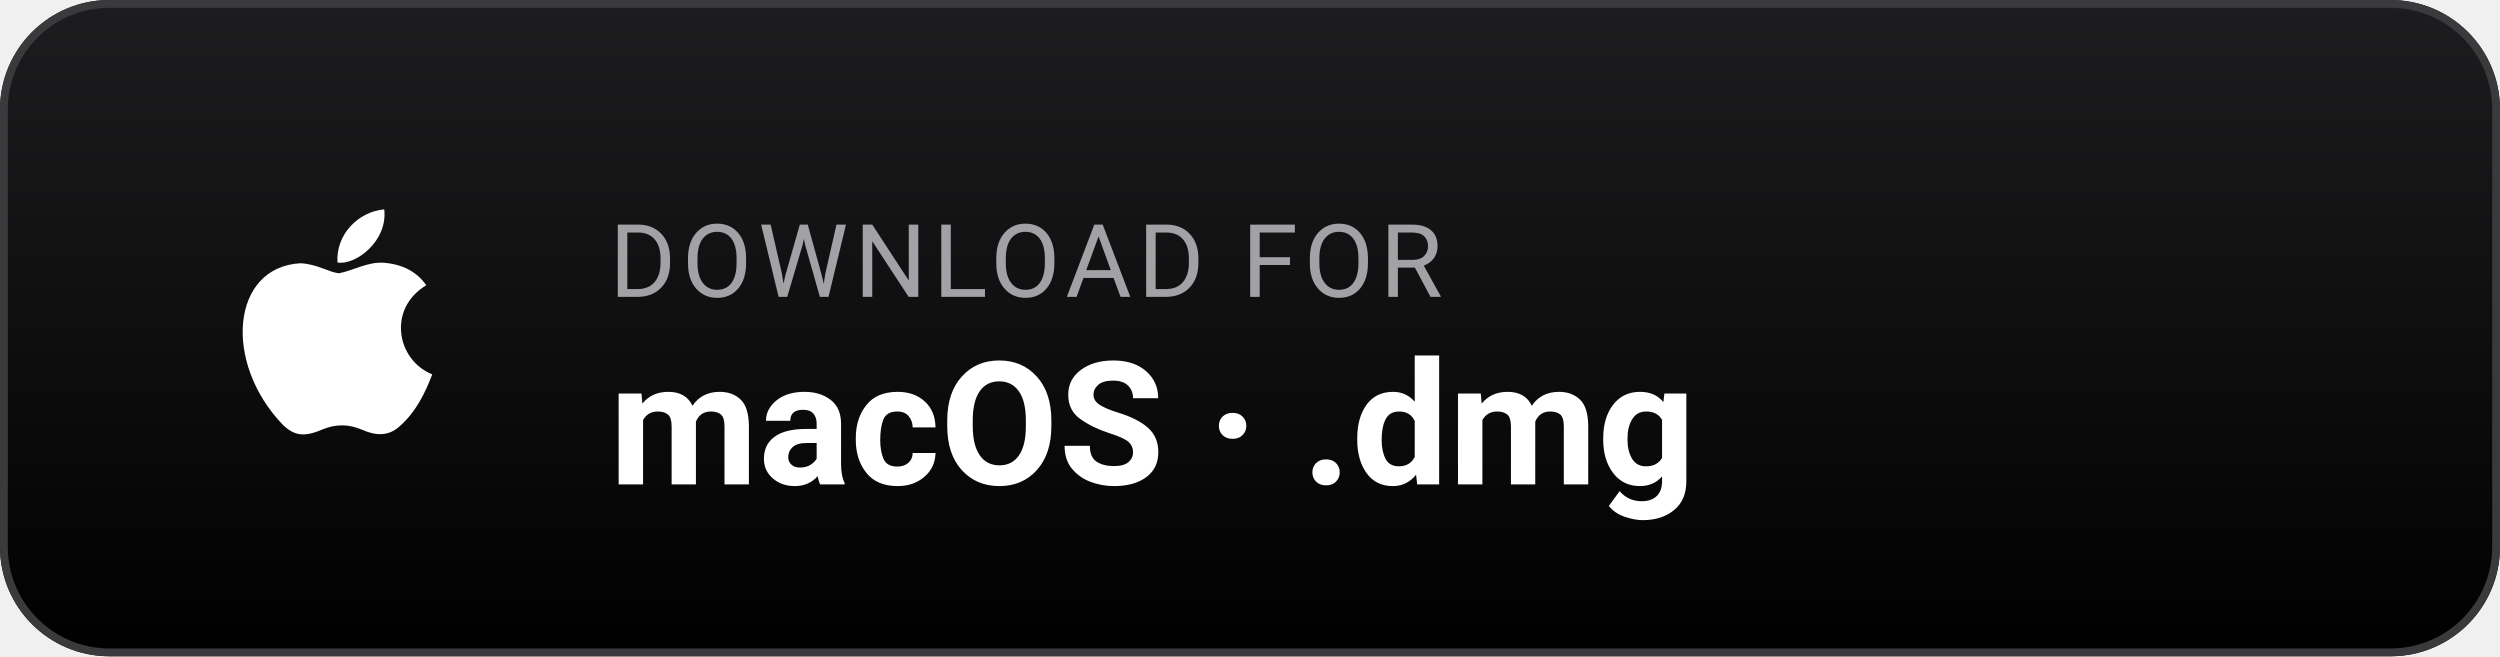
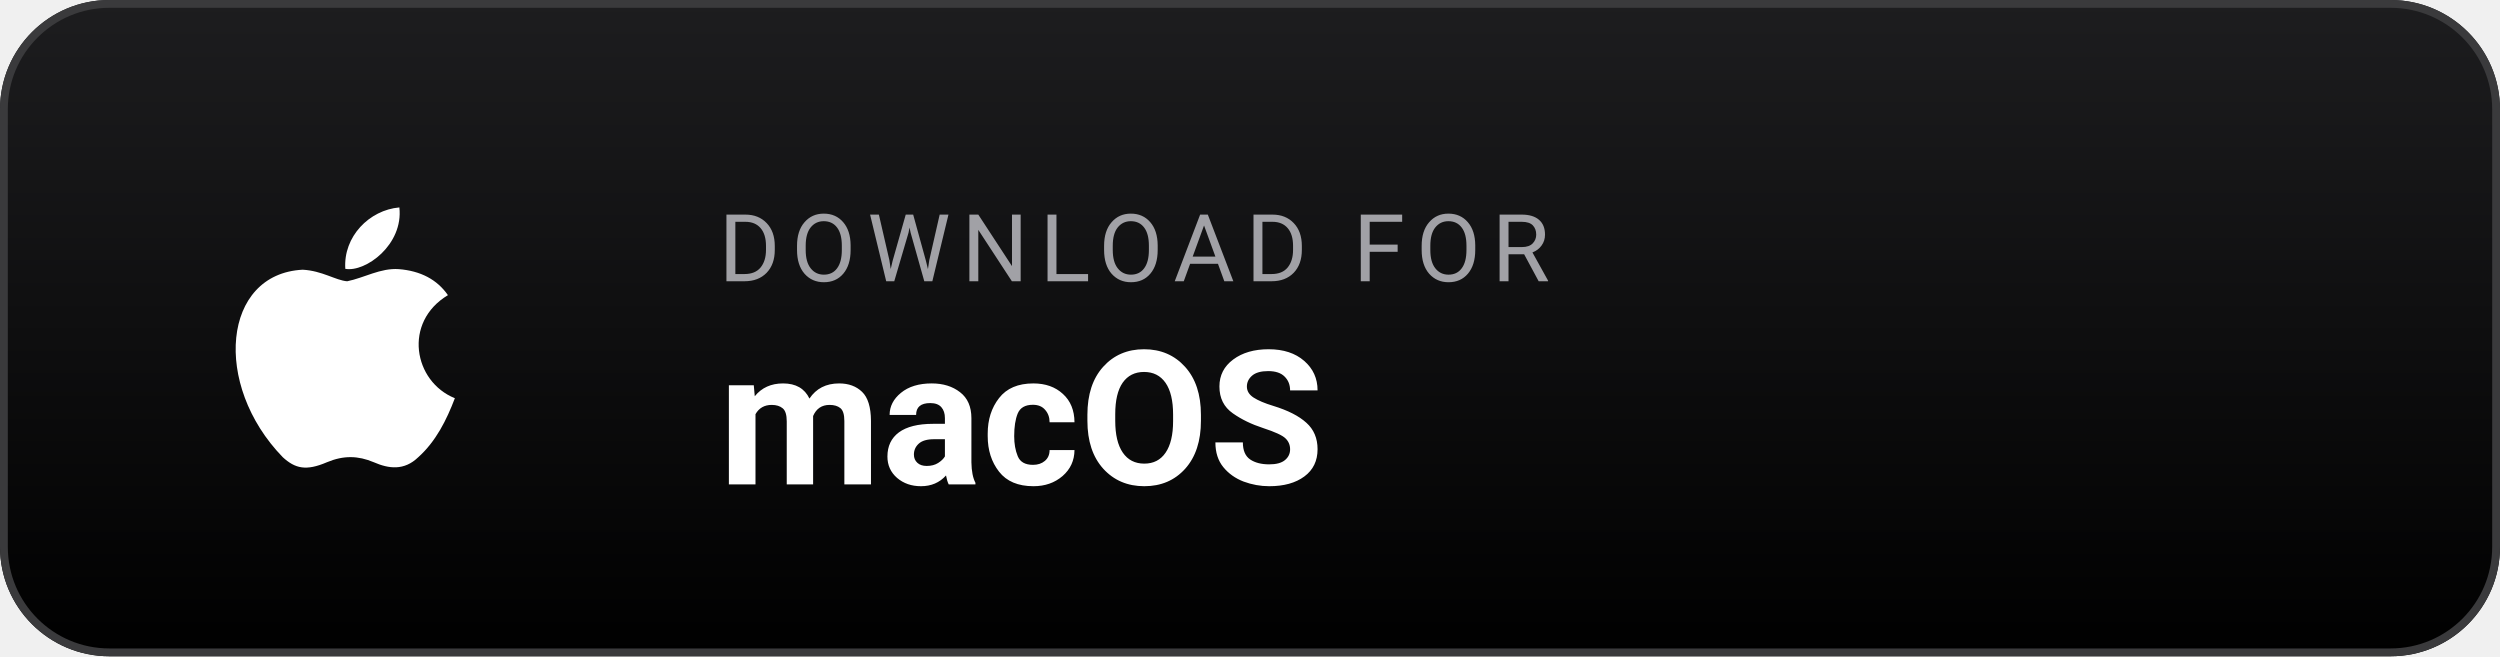
<svg xmlns="http://www.w3.org/2000/svg" width="320" height="84" viewBox="0 0 320 84">
  <defs>
    <linearGradient id="bg-mac" x1="0" y1="0" x2="0" y2="1">
      <stop offset="0" stop-color="#1d1d1f" />
      <stop offset="1" stop-color="#000" />
    </linearGradient>
  </defs>
  <rect width="320" height="84" rx="14" fill="url(#bg-mac)" />
  <rect x="0.5" y="0.5" width="319" height="83" rx="13.5" fill="none" stroke="#3a3a3c" stroke-width="1" />
-   <g fill="#fff" transform="translate(24 22) scale(1.6)">
+   <g fill="#fff" transform="translate(22 21) scale(1.85)">
    <path d="M17.05 20.28c-.98.95-2.05.8-3.08.35-1.09-.46-2.09-.48-3.24 0-1.44.62-2.2.44-3.06-.35C2.79 15.25 3.51 7.59 9.05 7.31c1.35.07 2.29.74 3.08.8 1.18-.24 2.31-.93 3.57-.84 1.51.12 2.65.72 3.4 1.8-3.12 1.87-2.38 5.98.48 7.13-.57 1.5-1.31 2.99-2.54 4.09zM12 7.25c-.15-2.23 1.66-4.07 3.74-4.25.29 2.58-2.34 4.5-3.74 4.25z" />
  </g>
-   <text x="78" y="38" font-family="-apple-system, system-ui, 'Segoe UI', Roboto, sans-serif" font-size="13" fill="#a1a1a6" letter-spacing="0.06em">DOWNLOAD FOR</text>
-   <text x="78" y="62" font-family="-apple-system, system-ui, 'Segoe UI', Roboto, sans-serif" font-size="22" font-weight="700" fill="#fff">macOS · .dmg</text>
+   <text x="92" y="36" font-family="-apple-system, system-ui, 'Segoe UI', Roboto, sans-serif" font-size="12" fill="#a1a1a6" letter-spacing="0.12em">DOWNLOAD FOR</text>
+   <text x="92" y="62" font-family="-apple-system, system-ui, 'Segoe UI', Roboto, sans-serif" font-size="24" font-weight="700" fill="#fff">macOS</text>
</svg>
